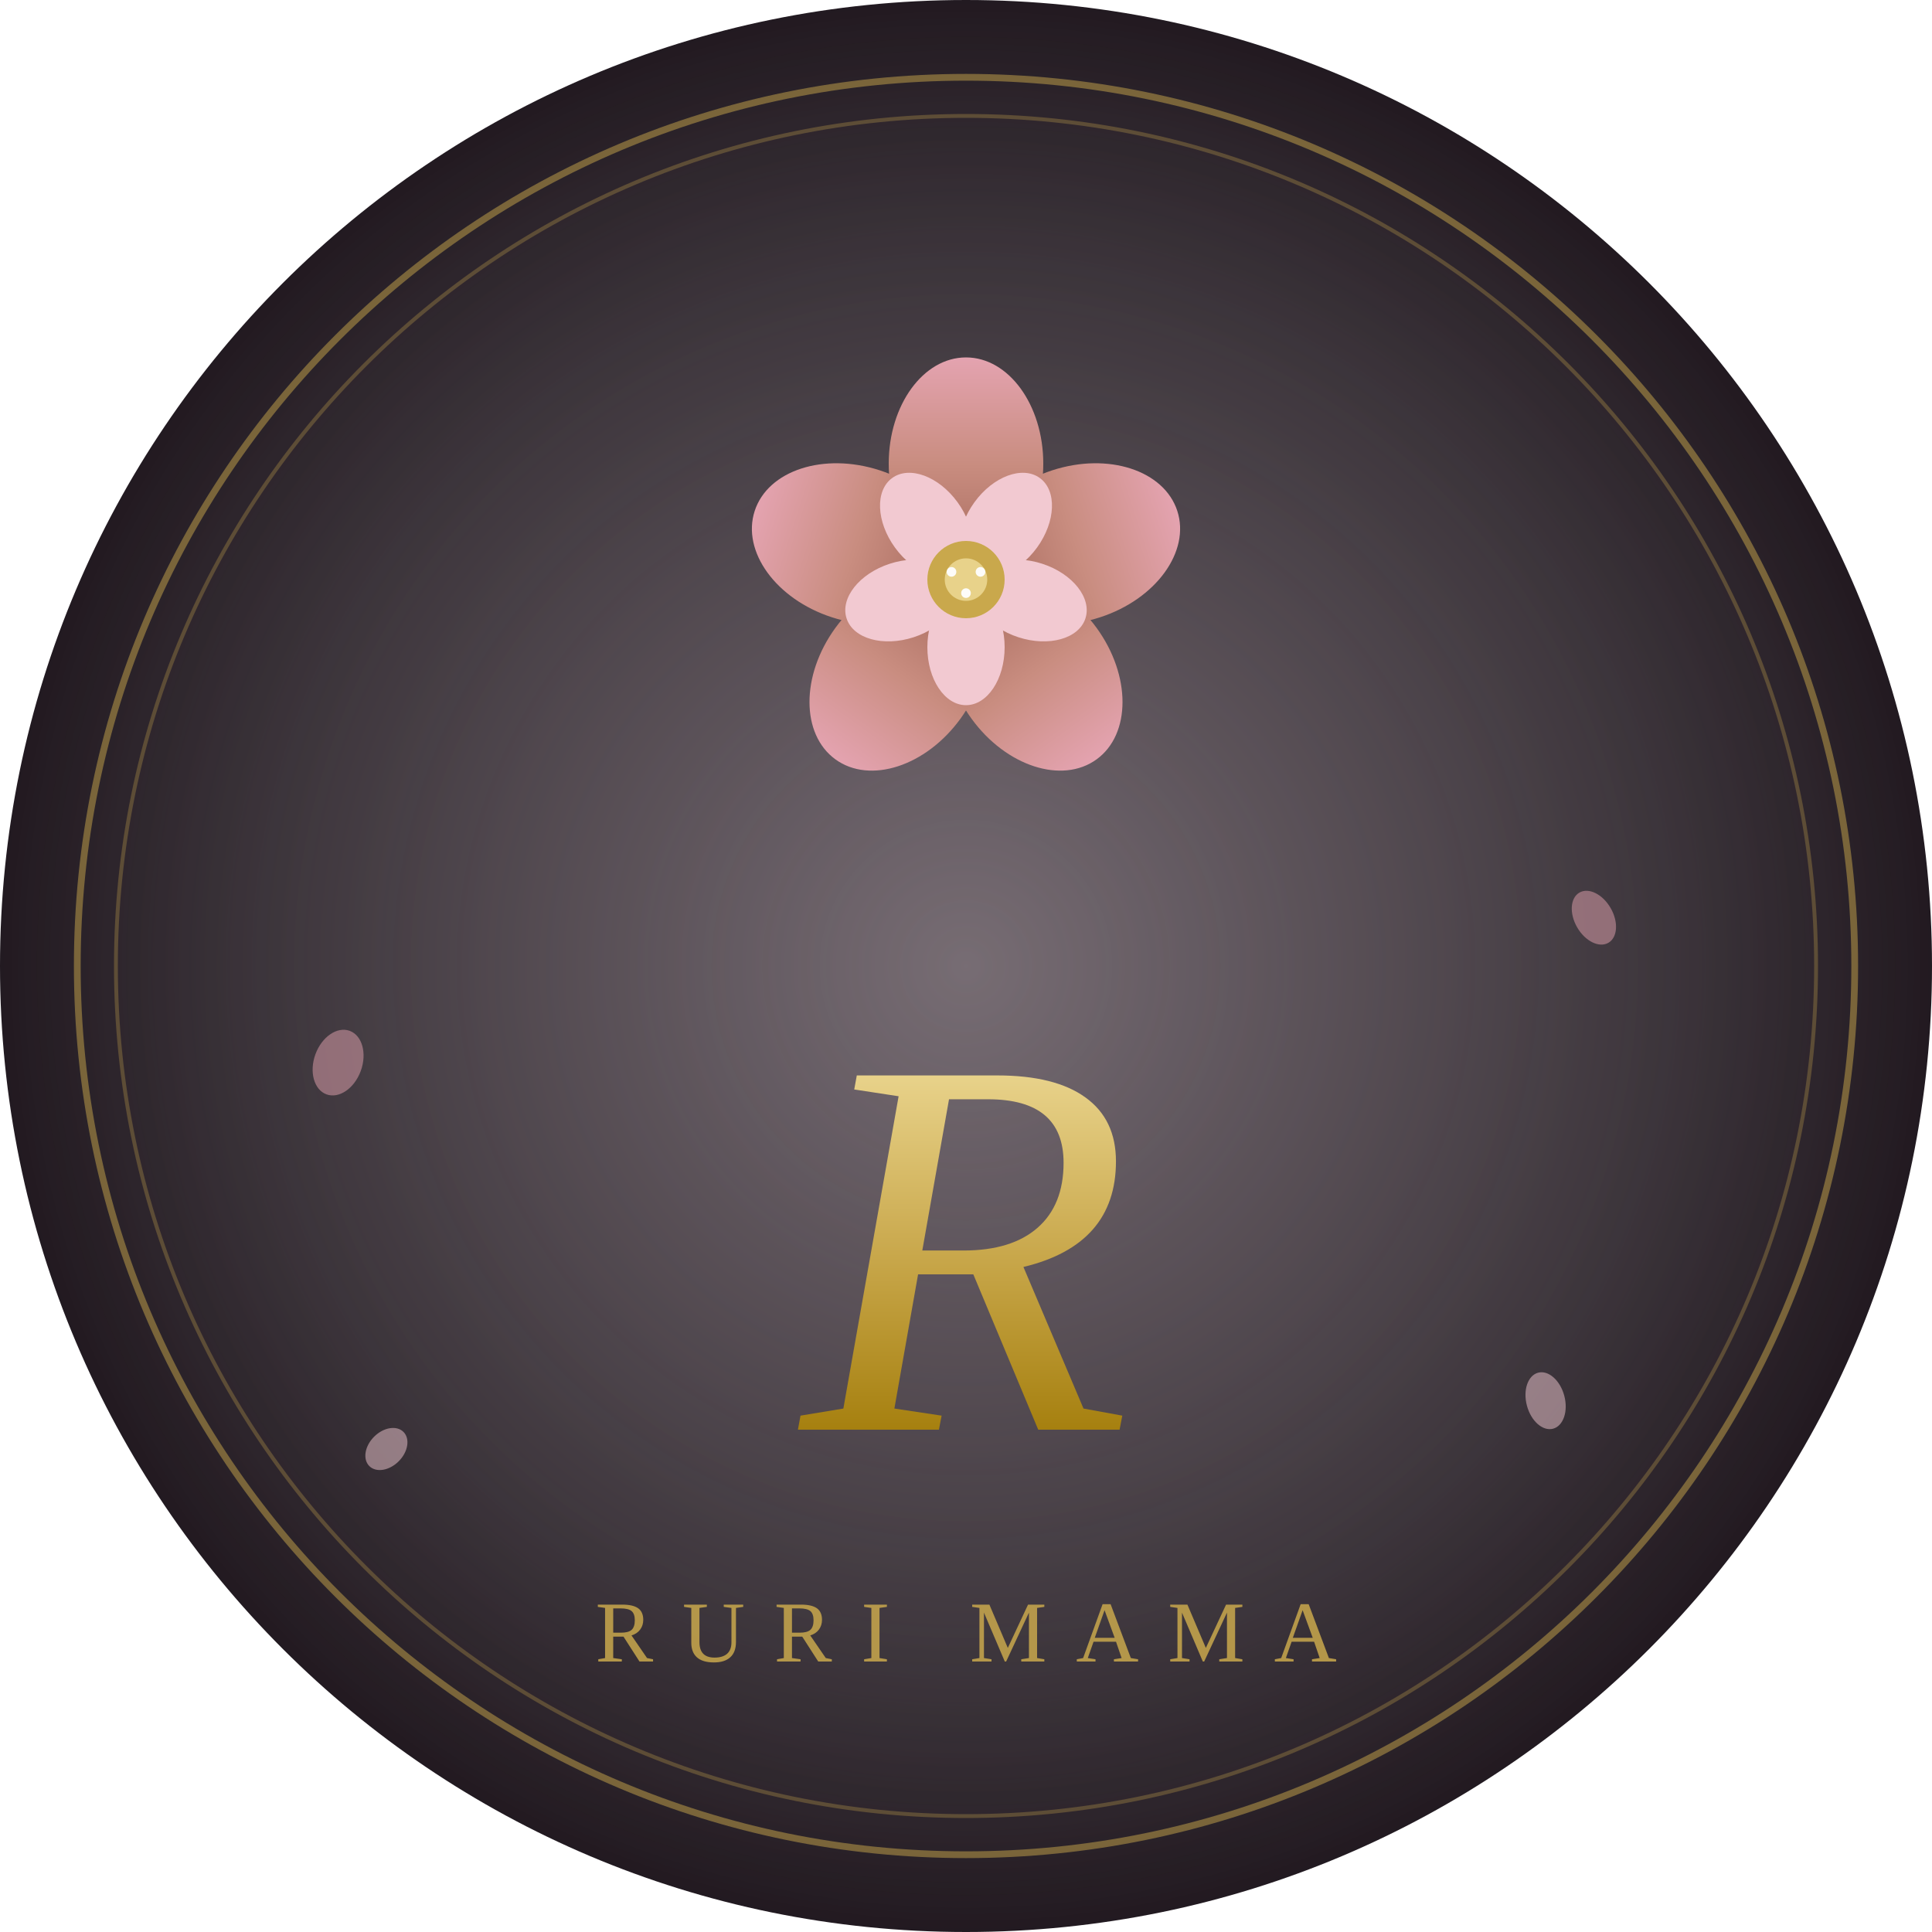
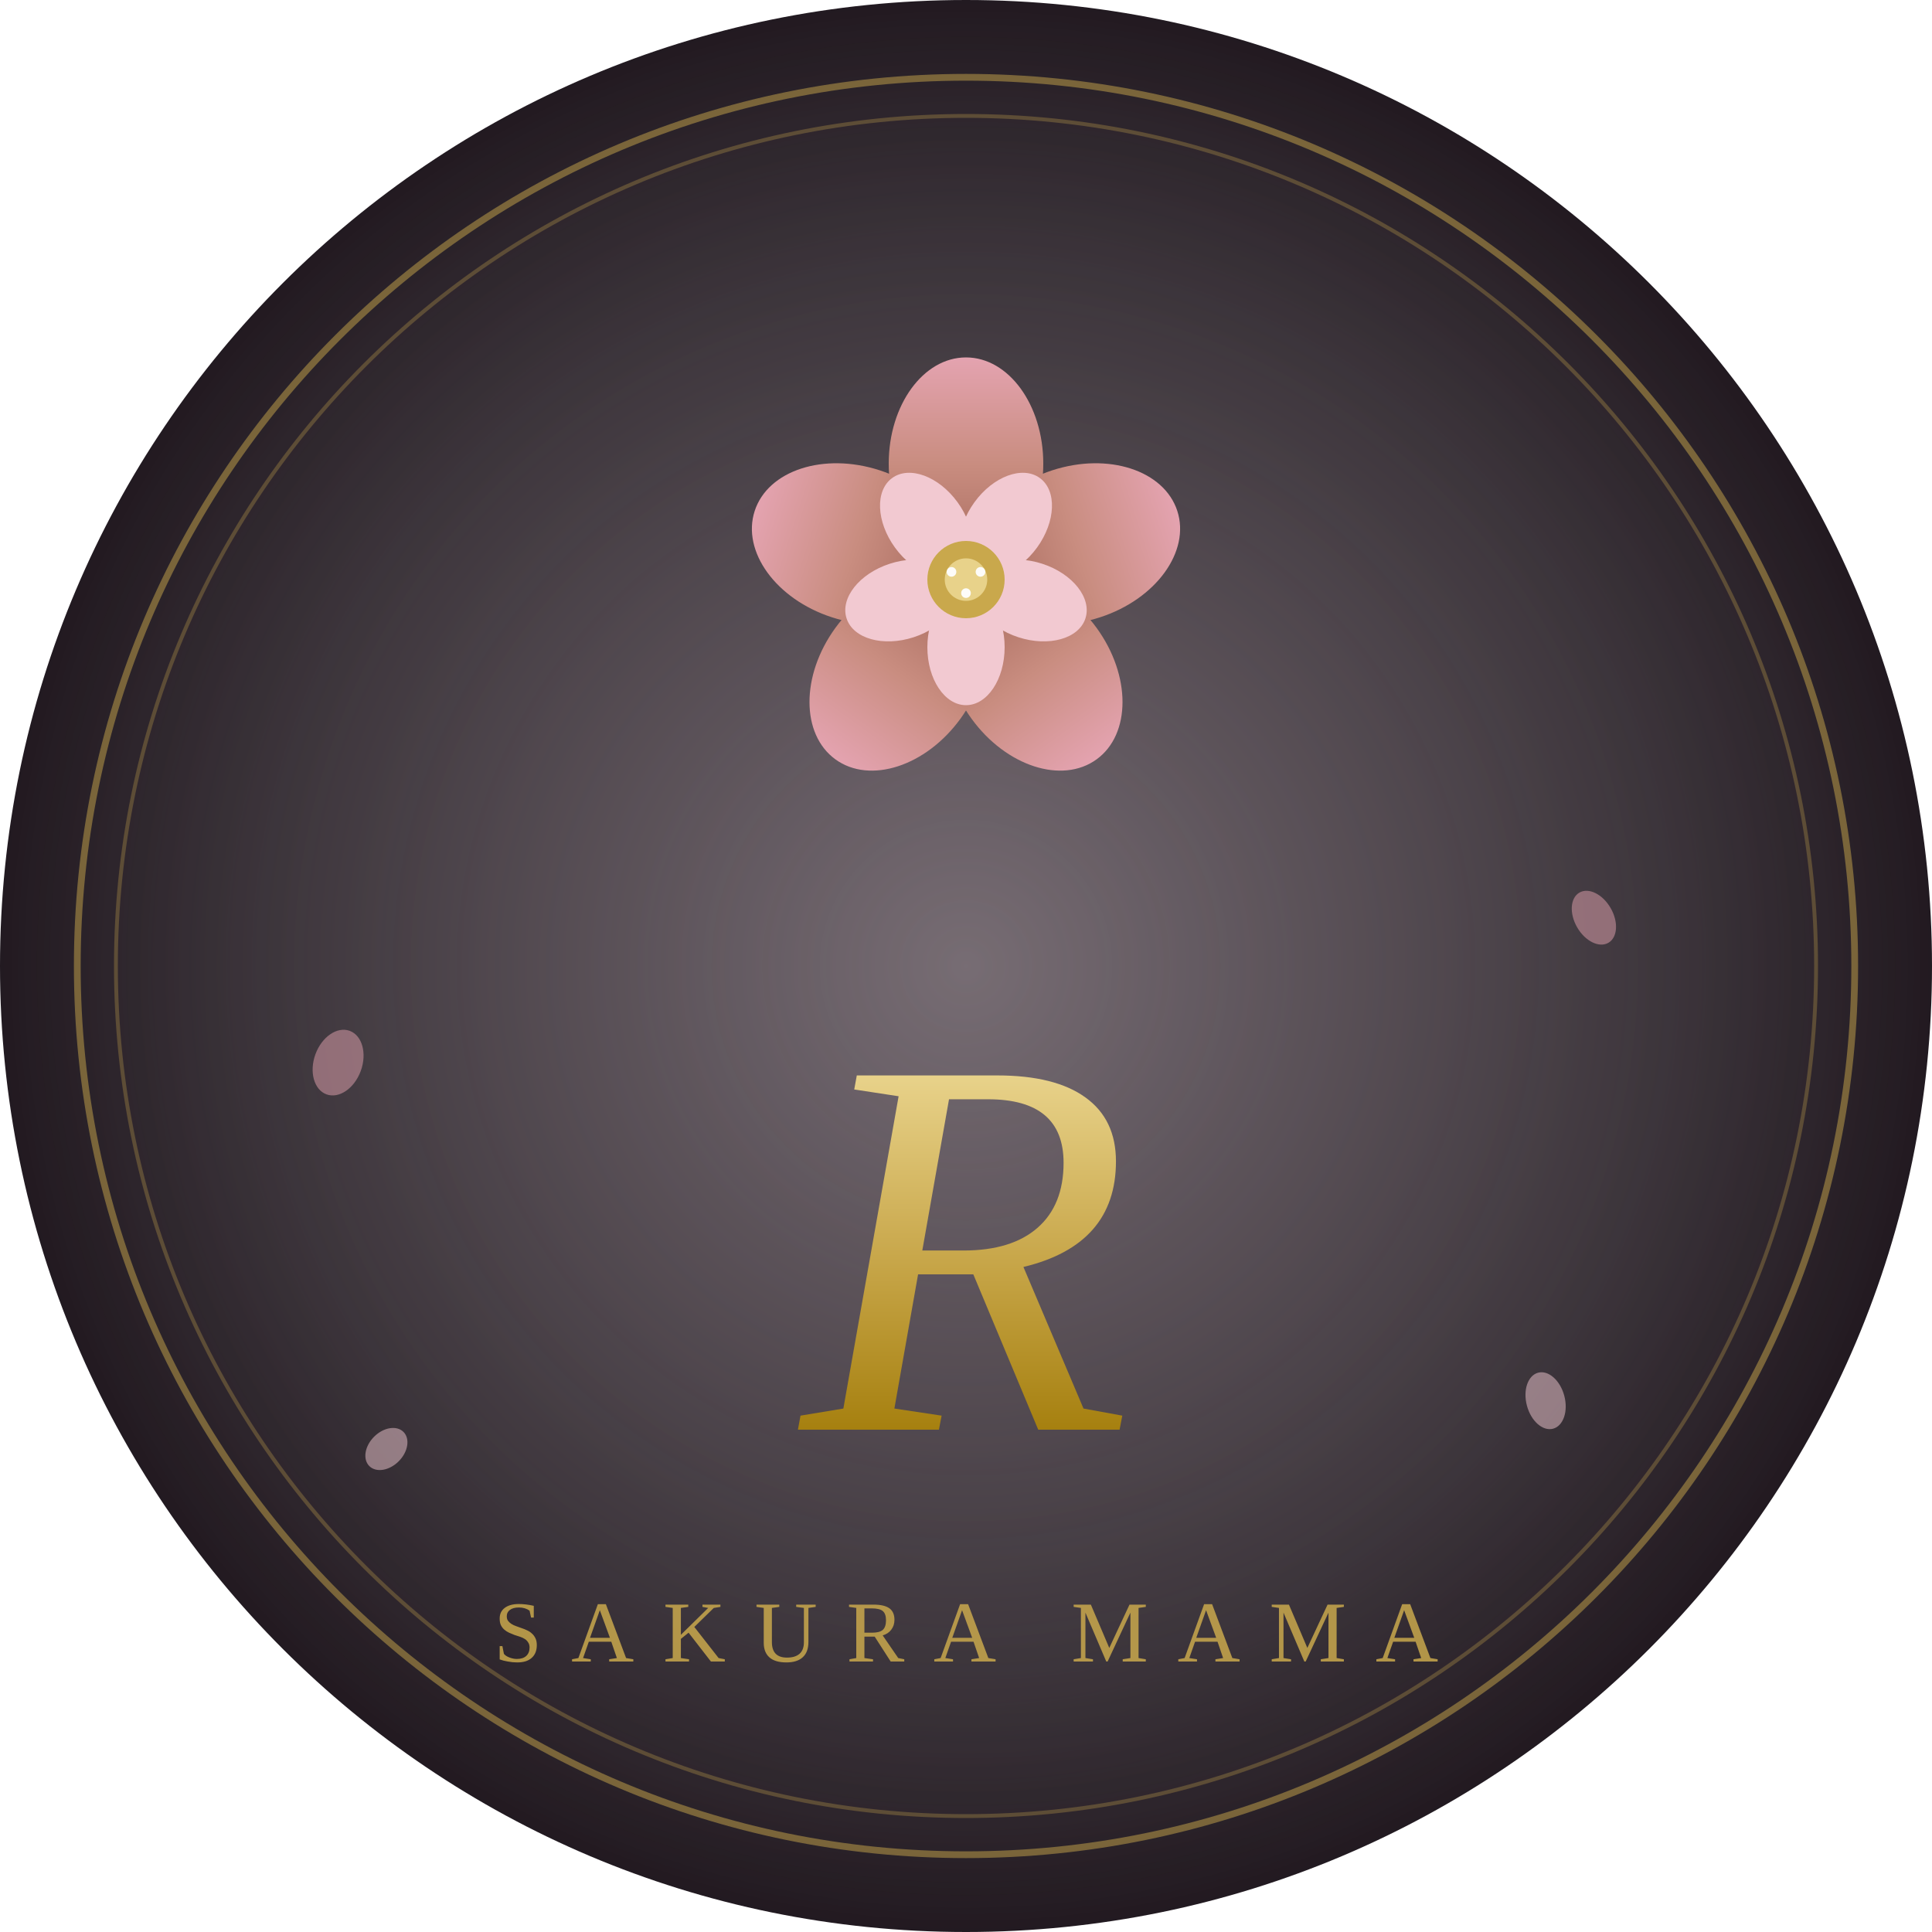
<svg xmlns="http://www.w3.org/2000/svg" viewBox="0 0 200 200" fill="none">
  <defs>
    <radialGradient id="bgD" cx="50%" cy="50%" r="60%">
      <stop offset="0%" stop-color="#3d2f3a" />
      <stop offset="60%" stop-color="#2b232a" />
      <stop offset="100%" stop-color="#1a1118" />
    </radialGradient>
    <linearGradient id="petal" x1="0%" y1="0%" x2="0%" y2="100%">
      <stop offset="0%" stop-color="#e4a3b0" />
      <stop offset="50%" stop-color="#c98d80" />
      <stop offset="100%" stop-color="#a6695c" />
    </linearGradient>
    <linearGradient id="goldText" x1="0%" y1="0%" x2="0%" y2="100%">
      <stop offset="0%" stop-color="#e8d28a" />
      <stop offset="50%" stop-color="#c9a84c" />
      <stop offset="100%" stop-color="#a6800f" />
    </linearGradient>
    <radialGradient id="centerGlow" cx="50%" cy="50%" r="50%">
      <stop offset="0%" stop-color="#fdfcf9" stop-opacity="0.3" />
      <stop offset="100%" stop-color="#fdfcf9" stop-opacity="0" />
    </radialGradient>
  </defs>
  <circle cx="100" cy="100" r="100" fill="url(#bgD)" />
  <circle cx="100" cy="100" r="100" fill="url(#centerGlow)" />
  <circle cx="100" cy="100" r="92" fill="none" stroke="#c9a84c" stroke-width="0.7" opacity="0.5" />
  <circle cx="100" cy="100" r="88" fill="none" stroke="#c9a84c" stroke-width="0.4" opacity="0.3" />
  <g transform="translate(100 60)">
    <g transform="rotate(0)">
      <ellipse cx="0" cy="-12" rx="8" ry="11" fill="url(#petal)" />
    </g>
    <g transform="rotate(72)">
      <ellipse cx="0" cy="-12" rx="8" ry="11" fill="url(#petal)" />
    </g>
    <g transform="rotate(144)">
      <ellipse cx="0" cy="-12" rx="8" ry="11" fill="url(#petal)" />
    </g>
    <g transform="rotate(216)">
      <ellipse cx="0" cy="-12" rx="8" ry="11" fill="url(#petal)" />
    </g>
    <g transform="rotate(288)">
      <ellipse cx="0" cy="-12" rx="8" ry="11" fill="url(#petal)" />
    </g>
    <g transform="rotate(36)">
      <ellipse cx="0" cy="-7" rx="4" ry="6" fill="#f2c9d1" />
    </g>
    <g transform="rotate(108)">
      <ellipse cx="0" cy="-7" rx="4" ry="6" fill="#f2c9d1" />
    </g>
    <g transform="rotate(180)">
      <ellipse cx="0" cy="-7" rx="4" ry="6" fill="#f2c9d1" />
    </g>
    <g transform="rotate(252)">
      <ellipse cx="0" cy="-7" rx="4" ry="6" fill="#f2c9d1" />
    </g>
    <g transform="rotate(324)">
      <ellipse cx="0" cy="-7" rx="4" ry="6" fill="#f2c9d1" />
    </g>
    <circle cx="0" cy="0" r="4" fill="#c9a84c" />
    <circle cx="0" cy="0" r="2.2" fill="#e8d28a" />
    <circle cx="-1.5" cy="-0.8" r="0.5" fill="#fdfcf9" />
    <circle cx="1.5" cy="-0.8" r="0.5" fill="#fdfcf9" />
    <circle cx="0" cy="1.4" r="0.5" fill="#fdfcf9" />
  </g>
  <text x="100" y="148" text-anchor="middle" font-family="'Cormorant Garamond', 'Times New Roman', serif" font-size="56" font-weight="500" font-style="italic" fill="url(#goldText)">
    R
  </text>
  <text x="100" y="172" text-anchor="middle" font-family="'Cormorant Garamond', 'Times New Roman', serif" font-size="9" font-weight="400" letter-spacing="3" fill="#c9a84c" opacity="0.85">
-     RURI MAMA
+     SAKURA MAMA
  </text>
  <g opacity="0.5">
    <g transform="translate(35 110) rotate(20)">
      <ellipse cx="0" cy="0" rx="2.5" ry="3.5" fill="#e4a3b0" />
    </g>
    <g transform="translate(165 95) rotate(-30)">
      <ellipse cx="0" cy="0" rx="2" ry="3" fill="#e4a3b0" />
    </g>
    <g transform="translate(40 150) rotate(45)">
      <ellipse cx="0" cy="0" rx="1.8" ry="2.5" fill="#f2c9d1" />
    </g>
    <g transform="translate(160 145) rotate(-15)">
      <ellipse cx="0" cy="0" rx="2" ry="3" fill="#f2c9d1" />
    </g>
  </g>
</svg>
